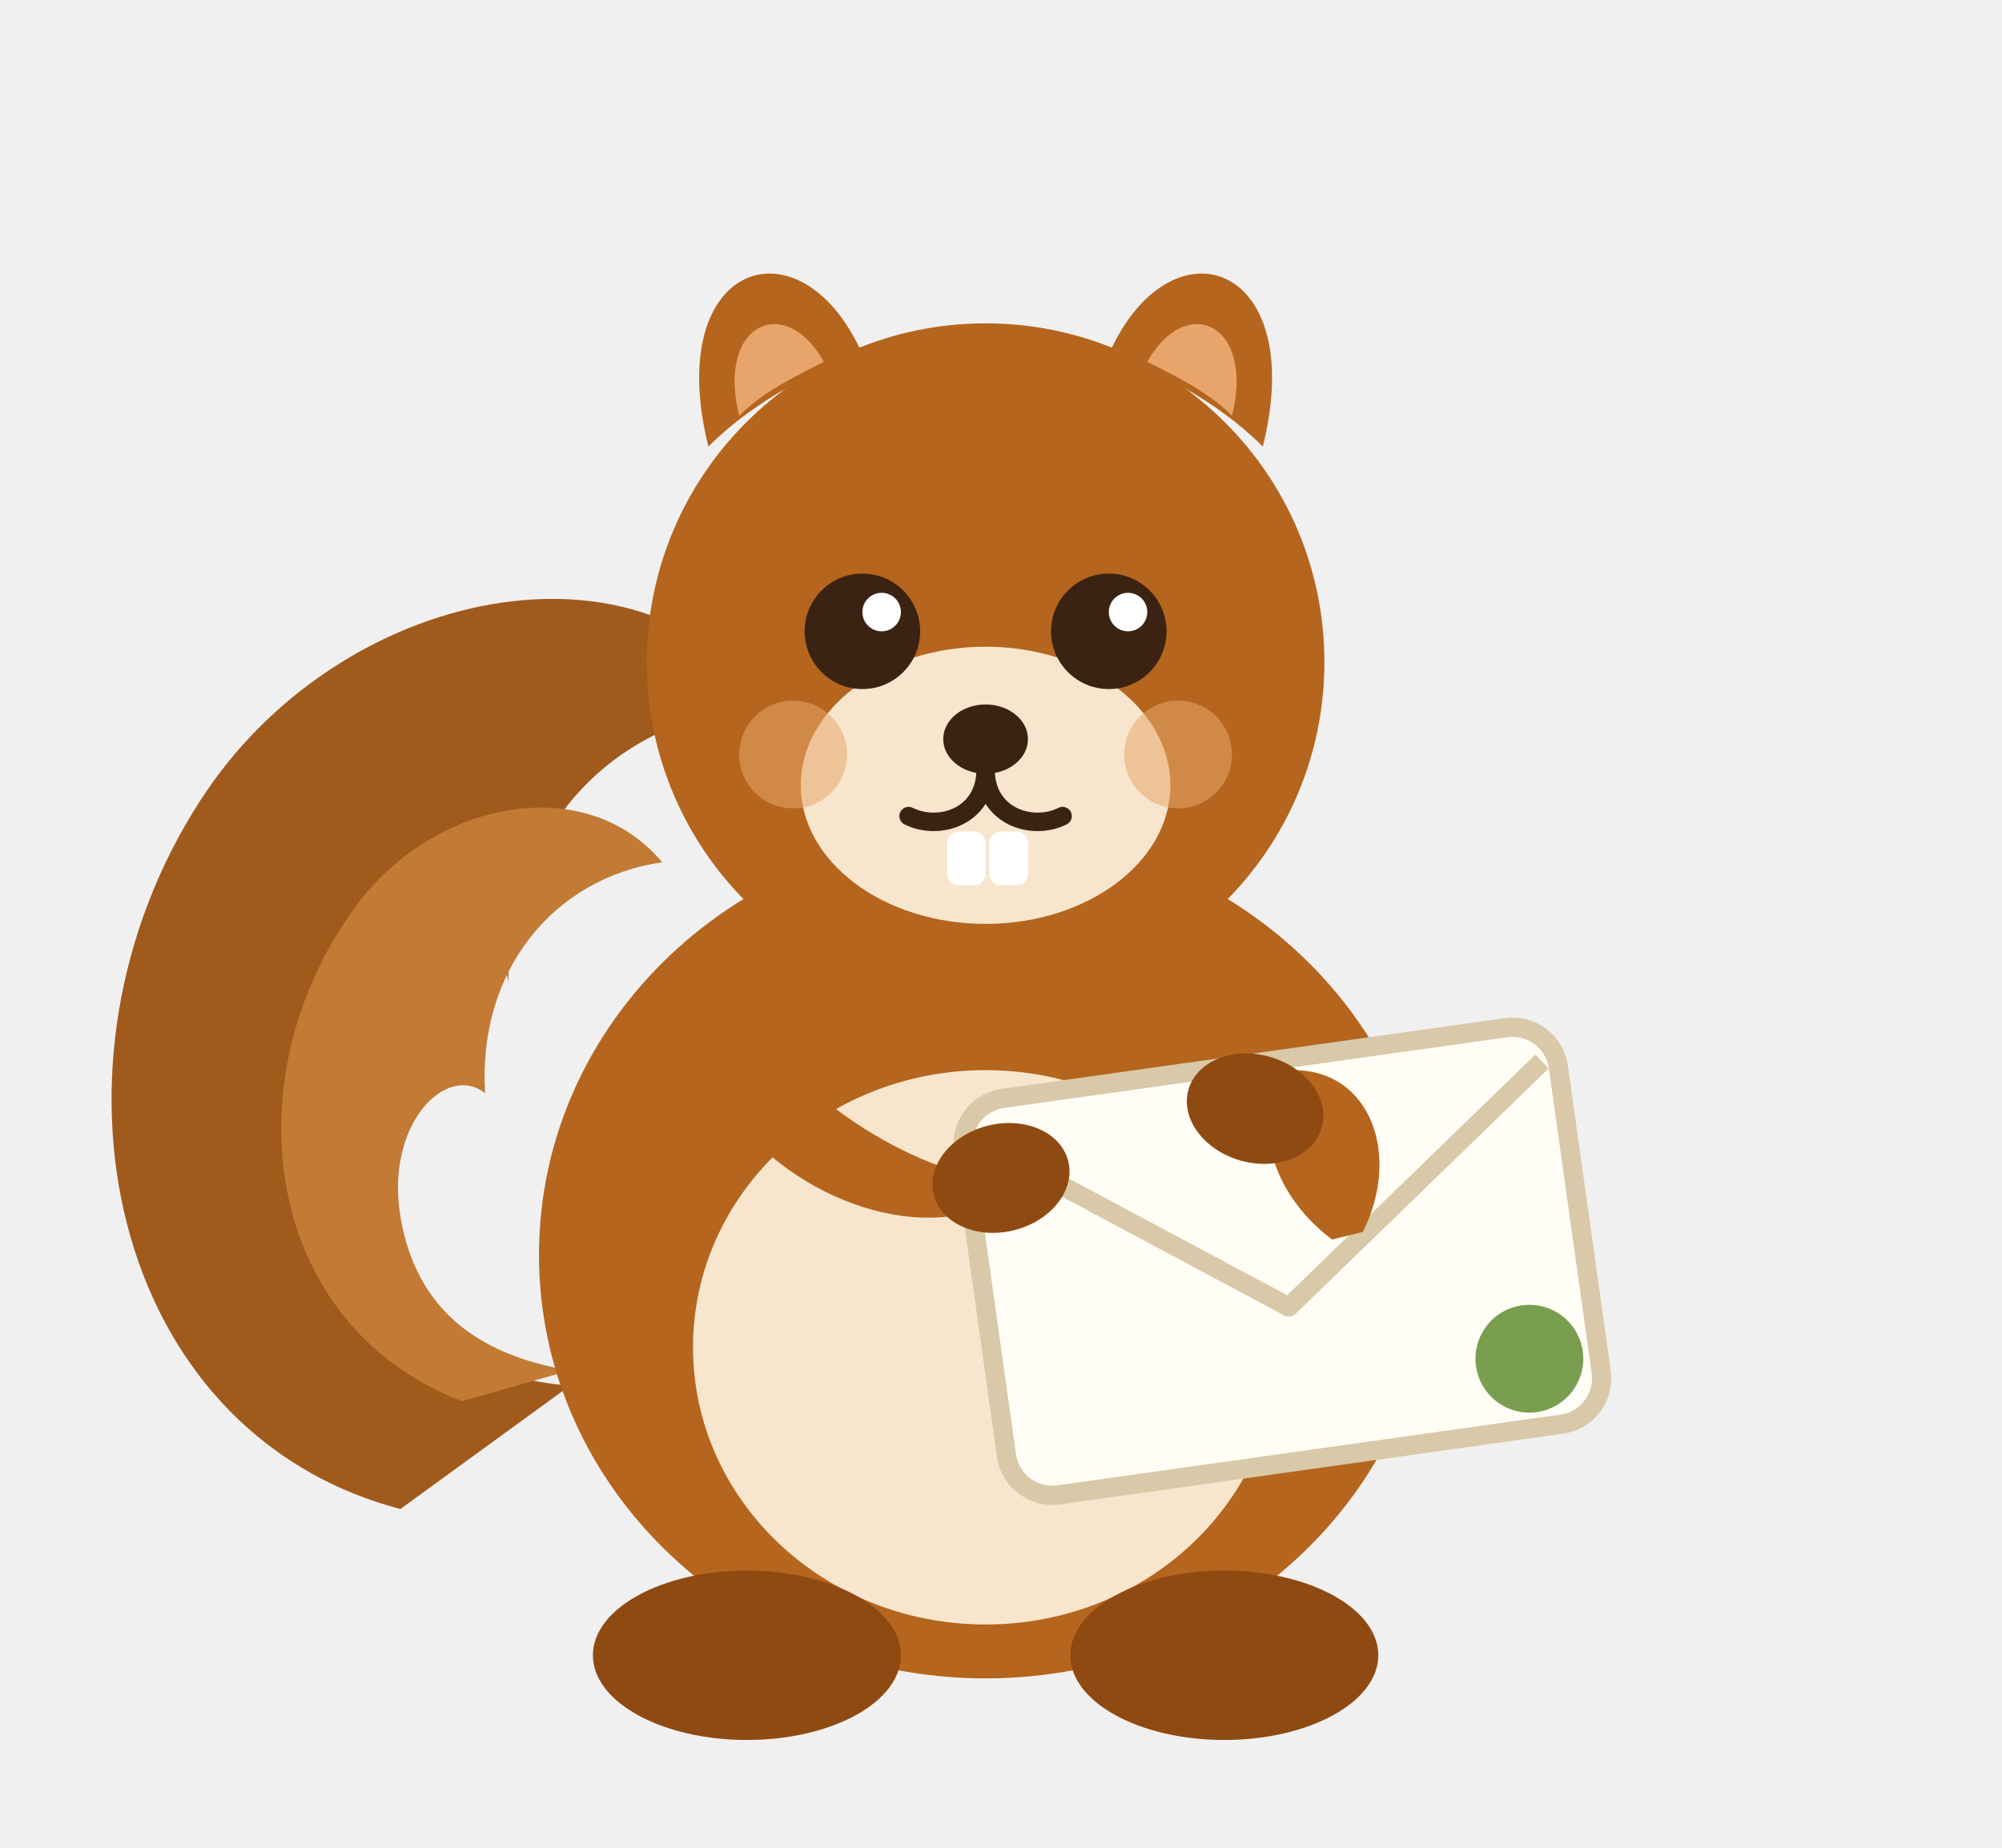
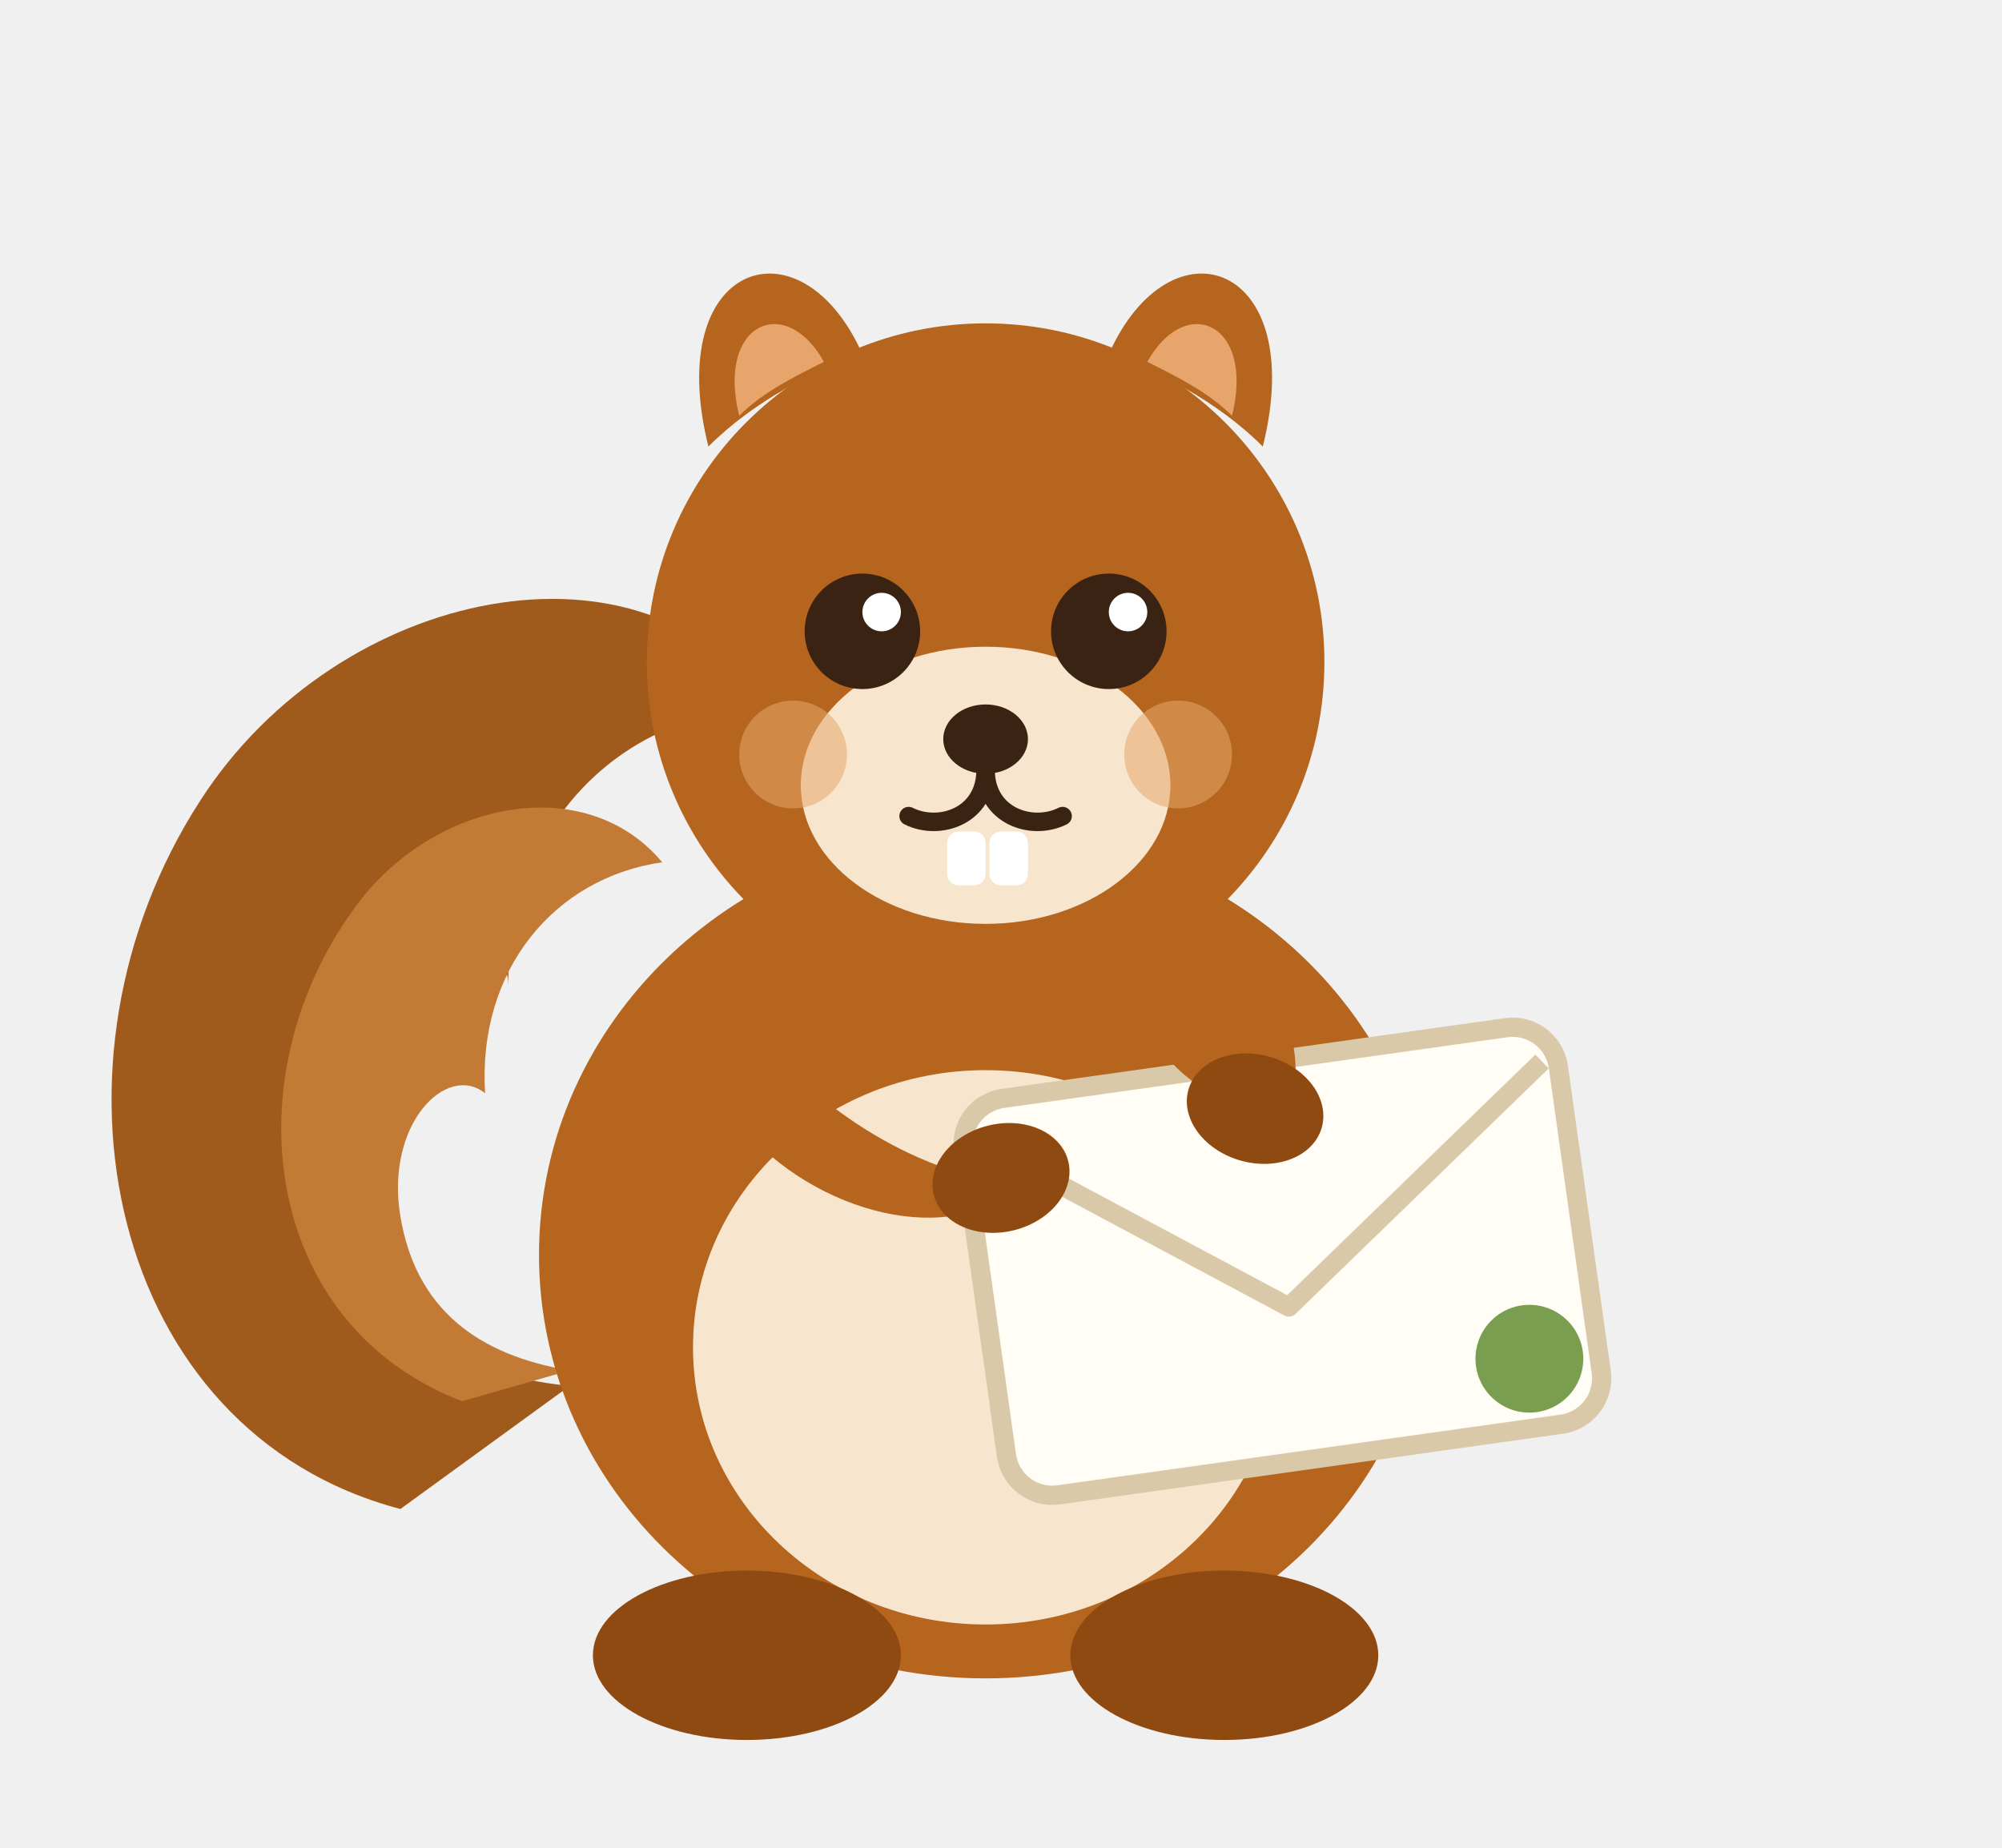
<svg xmlns="http://www.w3.org/2000/svg" viewBox="0 0 260 240" role="img" aria-label="Squirrel holding an envelope">
  <path d="M52 196            C 14 186, 4 138, 26 104            C 44 76, 84 68, 100 92            C 82 92, 66 106, 66 128            C 66 118, 46 122, 42 142            C 38 162, 52 178, 74 180            Z" fill="#a05a1c" />
  <path d="M60 182            C 34 172, 30 140, 46 118            C 56 104, 76 100, 86 112            C 72 114, 62 126, 63 142            C 58 138, 50 146, 52 158            C 54 170, 62 176, 74 178            Z" fill="#c27a35" />
  <ellipse cx="128" cy="163" rx="58" ry="55" fill="#b5651d" />
  <ellipse cx="128" cy="175" rx="38" ry="36" fill="#f7e6cd" />
  <ellipse cx="97" cy="215" rx="20" ry="11" fill="#8f4a12" />
  <ellipse cx="159" cy="215" rx="20" ry="11" fill="#8f4a12" />
  <circle cx="128" cy="86" r="44" fill="#b5651d" />
  <path d="M92 58 C 86 34, 104 28, 112 46 C 106 48, 98 52, 92 58 Z" fill="#b5651d" />
  <path d="M164 58 C 170 34, 152 28, 144 46 C 150 48, 158 52, 164 58 Z" fill="#b5651d" />
  <path d="M96 54 C 93 42, 102 38, 107 47 C 103 49, 99 51, 96 54 Z" fill="#e8a56b" />
  <path d="M160 54 C 163 42, 154 38, 149 47 C 153 49, 157 51, 160 54 Z" fill="#e8a56b" />
  <ellipse cx="128" cy="102" rx="24" ry="18" fill="#f7e6cd" />
  <circle cx="103" cy="98" r="7" fill="#e8a56b" opacity="0.55" />
  <circle cx="153" cy="98" r="7" fill="#e8a56b" opacity="0.55" />
  <circle cx="112" cy="82" r="7.5" fill="#3b2313" />
  <circle cx="144" cy="82" r="7.5" fill="#3b2313" />
  <circle cx="114.5" cy="79.5" r="2.5" fill="#fff" />
  <circle cx="146.5" cy="79.5" r="2.5" fill="#fff" />
  <ellipse cx="128" cy="96" rx="5.5" ry="4.5" fill="#3b2313" />
  <path d="M128 100 C 128 106, 122 108, 118 106 M128 100 C 128 106, 134 108, 138 106" fill="none" stroke="#3b2313" stroke-width="2.4" stroke-linecap="round" />
  <rect x="123" y="108" width="5" height="7" rx="1.5" fill="#fff" />
  <rect x="128.5" y="108" width="5" height="7" rx="1.5" fill="#fff" />
  <g transform="rotate(-8 165 160)">
    <rect x="127" y="138" width="78" height="52" rx="6" fill="#fffdf6" stroke="#d9c9a8" stroke-width="2.5" />
    <path d="M129 143 L 166 170 L 203 143" fill="none" stroke="#d9c9a8" stroke-width="2.5" stroke-linejoin="round" />
    <circle cx="196" cy="181" r="7" fill="#7a9e4f" />
  </g>
  <path d="M96 132 C 106 144, 118 152, 132 154 C 124 162, 106 158, 96 146 Z" fill="#b5651d" />
  <ellipse cx="130" cy="153" rx="9" ry="7" fill="#8f4a12" transform="rotate(-14 130 153)" />
-   <path d="M177 160 C 182 150, 178 139, 168 139 C 162 145, 165 155, 173 161 Z" fill="#b5651d" />
+   <path d="M150 126 C 160 122, 170 130, 168 142 C 160 146, 152 140, 148 132 Z" fill="#b5651d" />
  <ellipse cx="163" cy="144" rx="9" ry="7" fill="#8f4a12" transform="rotate(16 163 144)" />
</svg>
